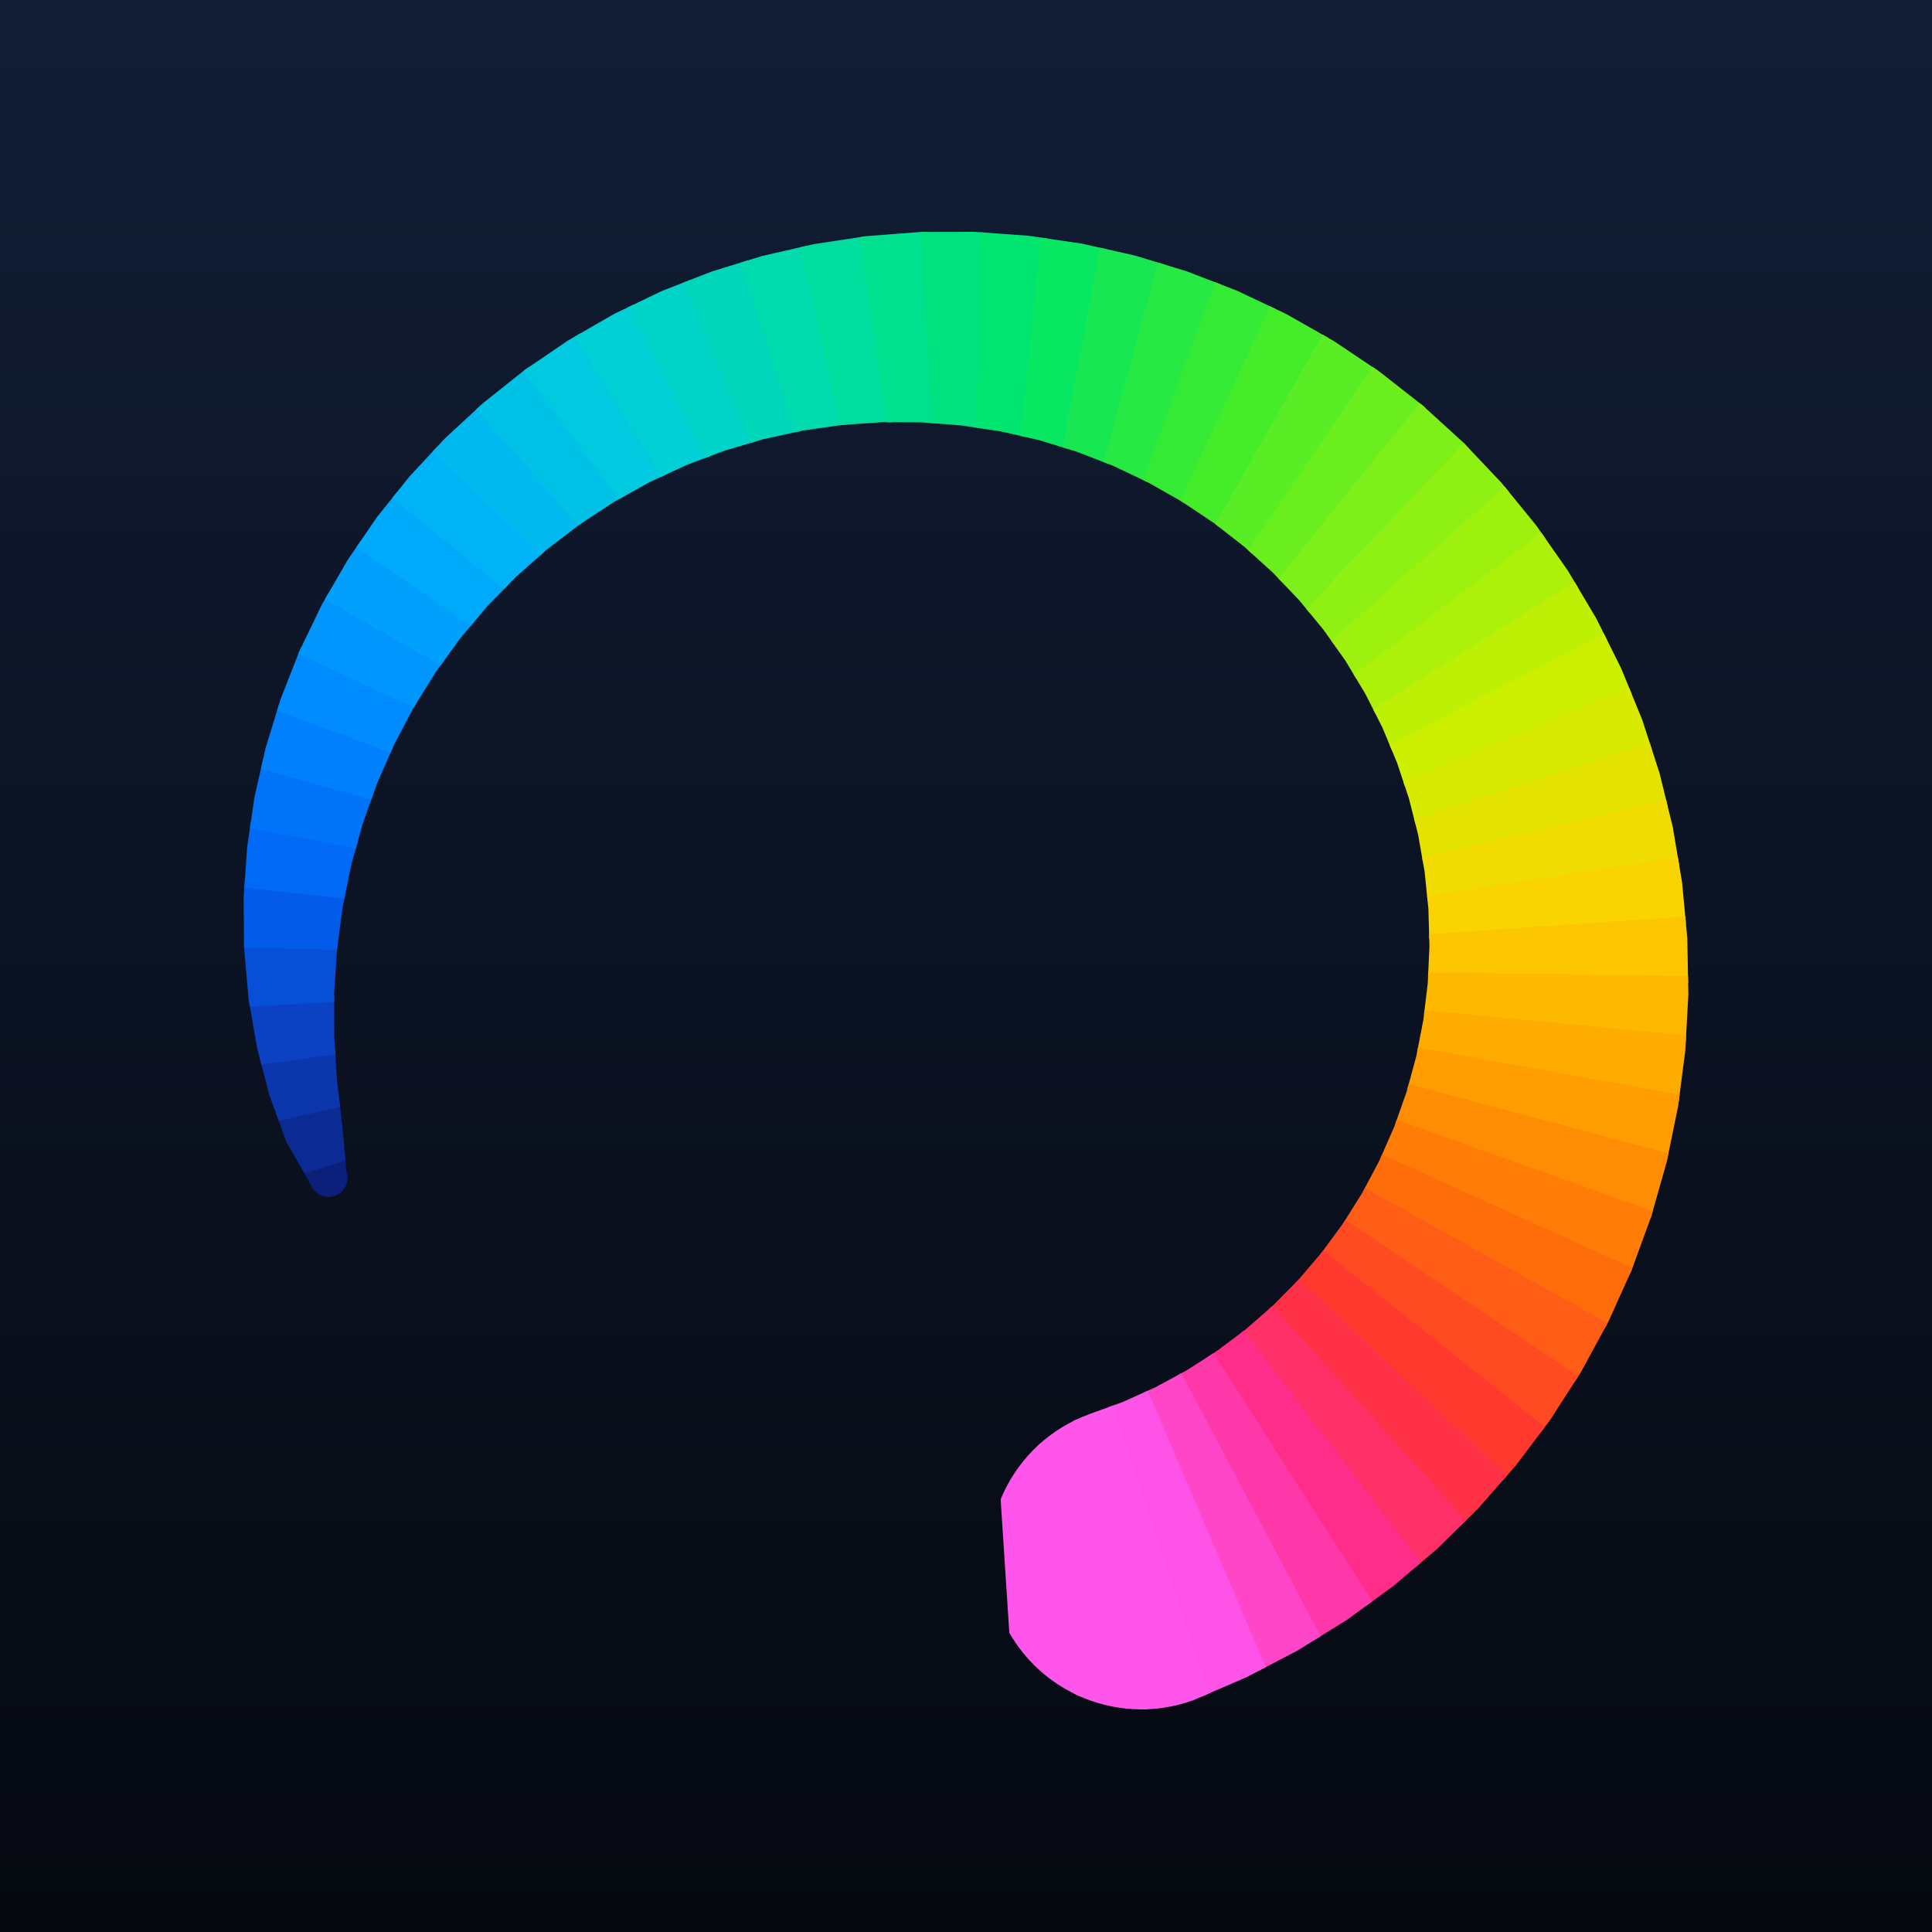
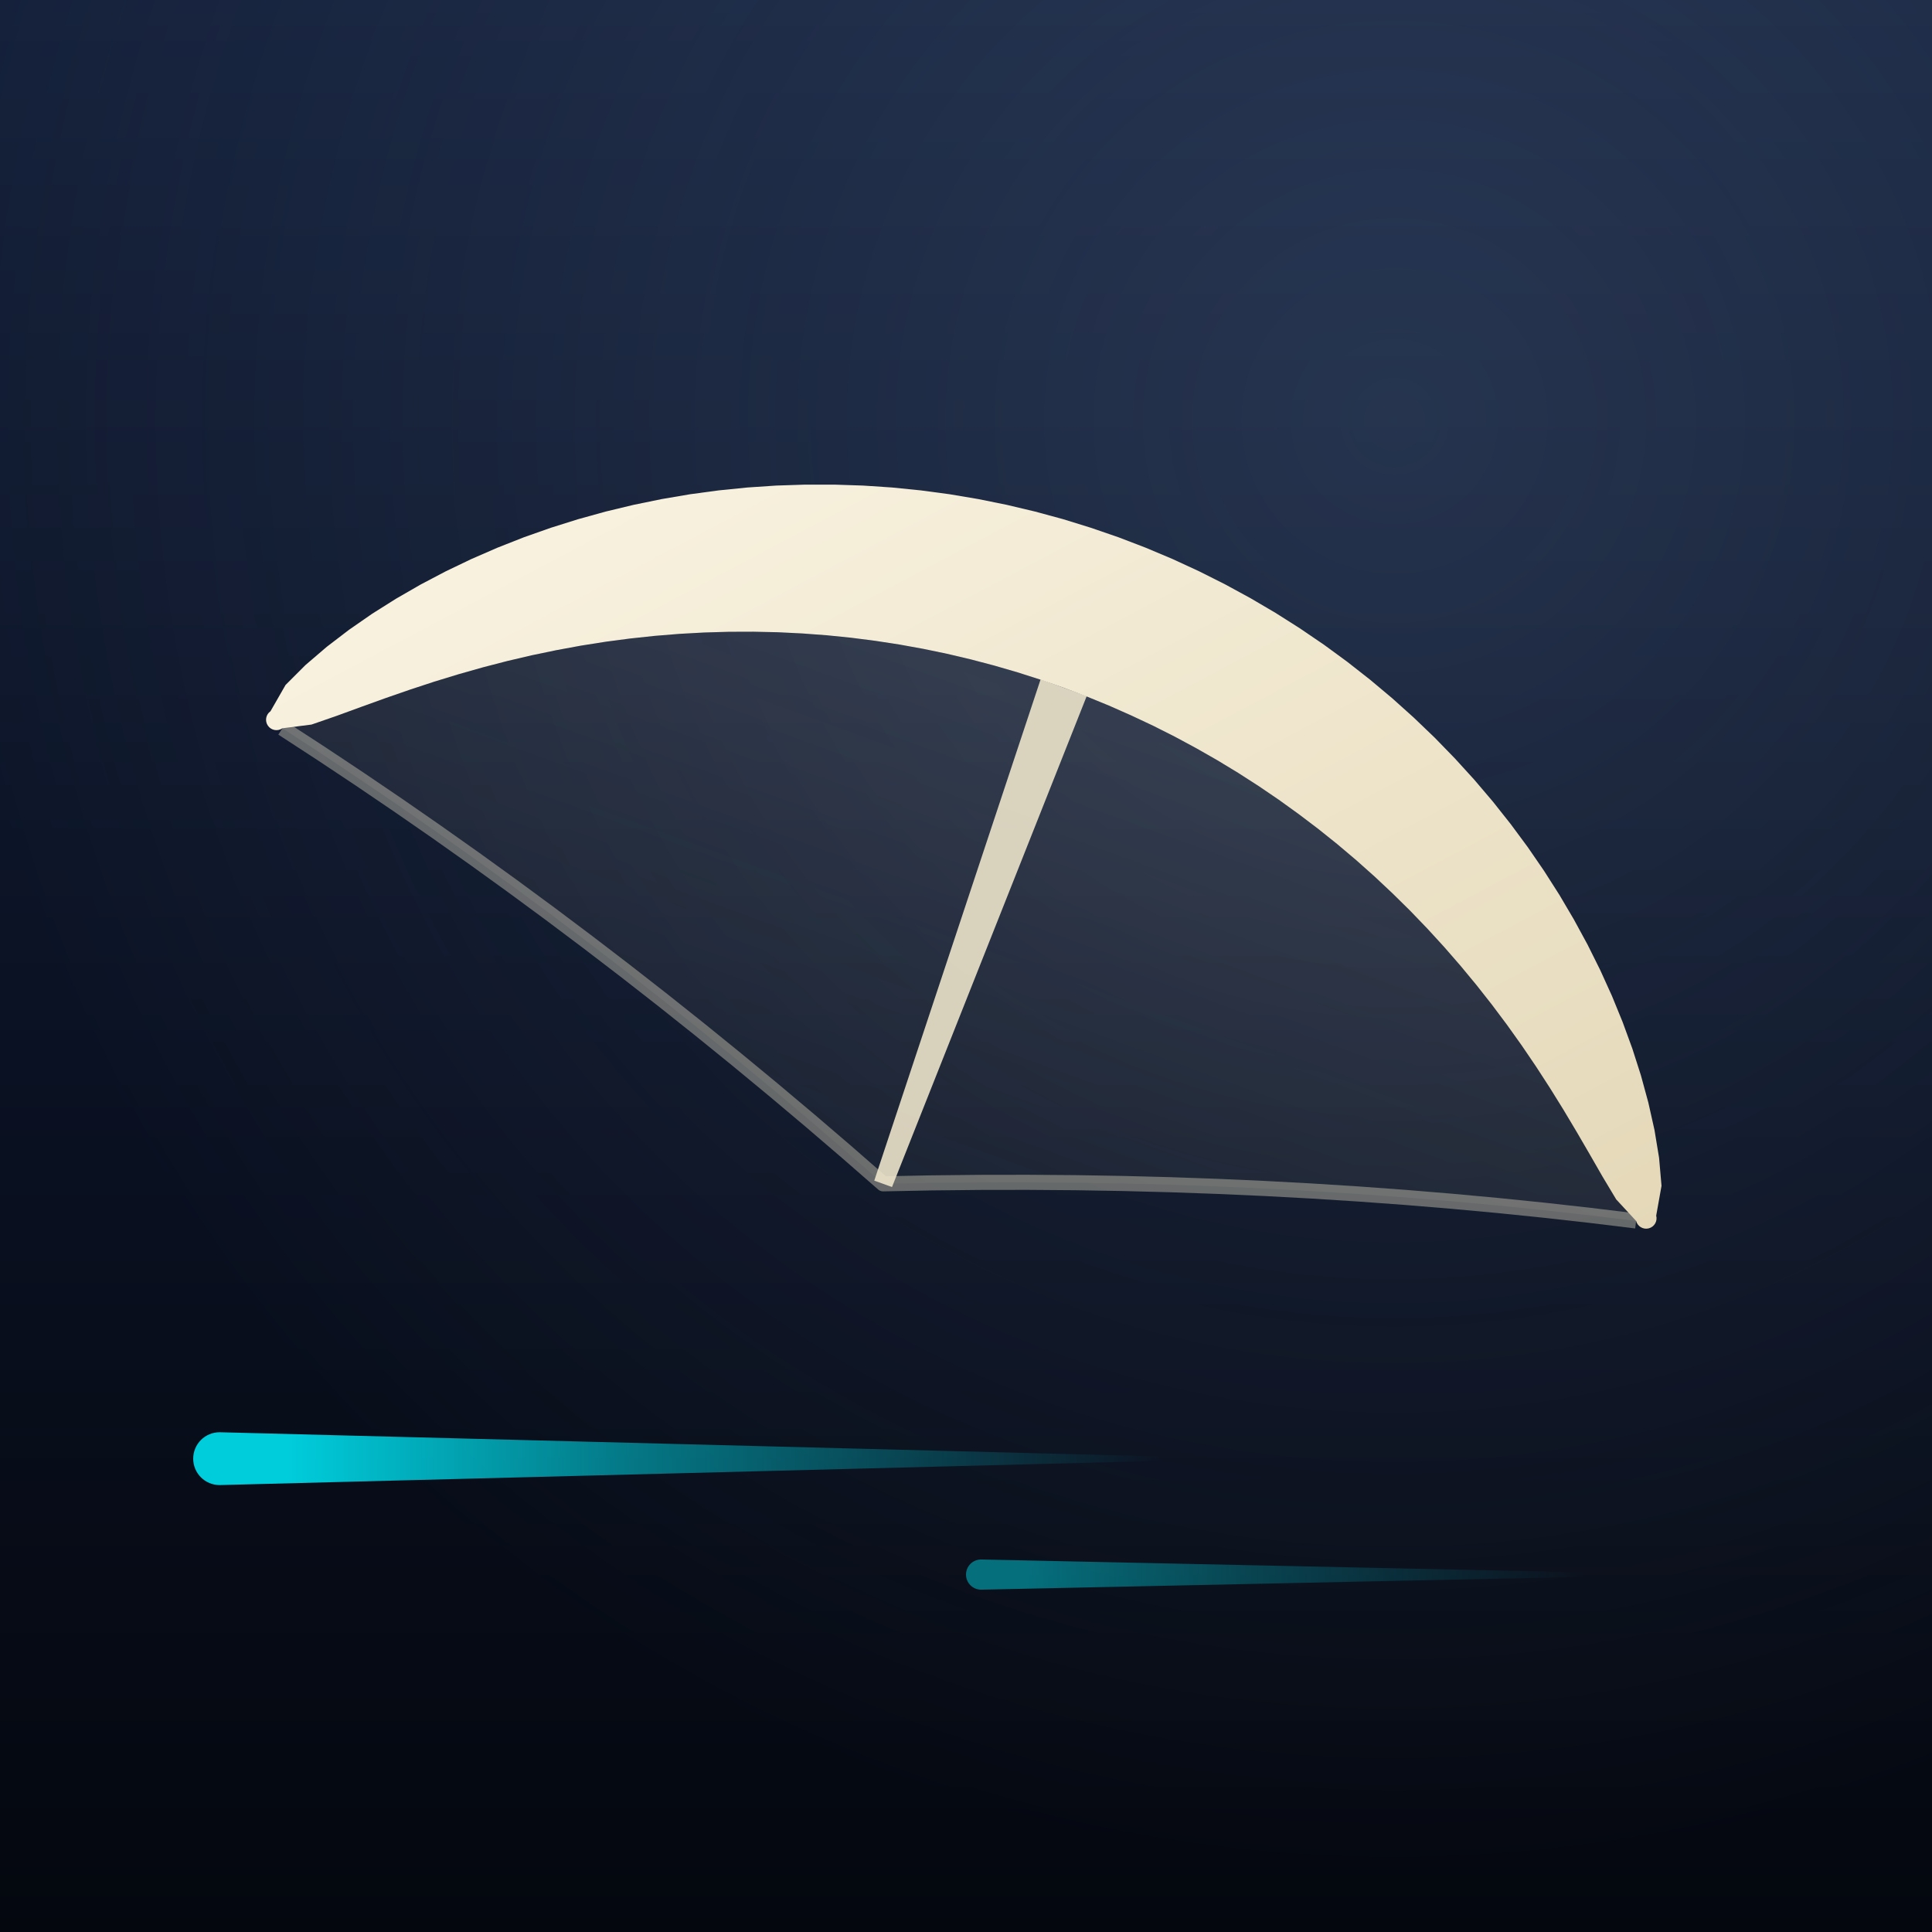
<svg xmlns="http://www.w3.org/2000/svg" viewBox="0 0 512 512" width="512" height="512" role="img" aria-label="FoilSpot">
  <defs>
    <linearGradient id="fs-meri" x1="0" y1="0" x2="0" y2="1">
-       <stop offset="0" stop-color="#121D35" />
-       <stop offset="1" stop-color="#05080F" />
+       <stop offset="0" stop-color="#15213B" />
+       <stop offset=".55" stop-color="#0A1122" />
+       <stop offset="1" stop-color="#04070E" />
    </linearGradient>
-     <clipPath id="fs-kaari">
-       <path d="M82.36 313.95L75.87 302.55 71.4 290.27 68.09 277.55 65.86 264.53 64.69 251.3 64.57 237.97 65.49 224.6 67.44 211.29 70.42 198.12 74.4 185.17 79.37 172.5 85.31 160.2 92.17 148.35 99.93 137 108.55 126.24 117.98 116.12 128.17 106.7 139.06 98.04 150.6 90.19 162.73 83.21 175.38 77.13 188.48 72 201.97 67.84 215.76 64.68 229.78 62.56 243.96 61.47 258.21 61.44 272.46 62.47 286.63 64.55 300.64 67.69 314.41 71.87 327.87 77.06 340.93 83.25 353.53 90.41 365.59 98.5 377.04 107.47 387.82 117.29 397.87 127.9 407.12 139.25 415.53 151.27 423.04 163.91 429.62 177.1 435.21 190.76 439.78 204.83 443.31 219.22 445.77 233.87 447.15 248.68 447.43 263.58 446.61 278.5 444.69 293.33 441.67 308.02 437.57 322.46 432.4 336.59 426.2 350.33 418.98 363.59 410.8 376.31 401.68 388.41 391.67 399.82 380.84 410.48 369.22 420.33 356.89 429.32 343.91 437.38 330.35 444.47 316.28 450.56A40.33 40.33 0 0 1 288.69 374.76L297.54 371.54 306.16 367.66 314.49 363.15 322.48 358.02 330.1 352.31 337.3 346.03 344.03 339.23 350.27 331.92 355.97 324.16 361.1 315.98 365.62 307.42 369.52 298.53 372.76 289.35 375.33 279.93 377.2 270.32 378.37 260.57 378.82 250.73 378.54 240.86 377.54 231.01 375.82 221.22 373.37 211.56 370.21 202.08 366.36 192.83 361.82 183.86 356.63 175.22 350.79 166.96 344.35 159.13 337.33 151.76 329.77 144.91 321.7 138.61 313.16 132.91 304.2 127.82 294.86 123.39 285.19 119.65 275.24 116.61 265.06 114.3 254.71 112.74 244.23 111.93 233.69 111.89 223.14 112.62 212.63 114.13 202.22 116.41 191.97 119.45 181.93 123.24 172.16 127.77 162.71 133.02 153.64 138.97 144.98 145.58 136.79 152.83 129.12 160.69 122.01 169.12 115.5 178.08 109.62 187.52 104.41 197.4 99.9 207.69 96.12 218.31 93.08 229.24 90.8 240.41 89.3 251.77 88.56 263.29 88.59 274.91 89.34 286.59 90.73 298.35 91.83 310.5A5.04 5.04 0 0 1 82.36 313.95Z" />
-     </clipPath>
+     <radialGradient id="fs-hehku" cx=".72" cy=".22" r=".75">
+       <stop offset="0" stop-color="#96B9EB" stop-opacity=".16" />
+       <stop offset="1" stop-color="#96B9EB" stop-opacity="0" />
+     </radialGradient>
+     <linearGradient id="fs-reuna" x1="0" y1="0" x2="1" y2="1">
+       <stop offset="0" stop-color="#FBF5E4" />
+       <stop offset="1" stop-color="#E4D8B8" />
+     </linearGradient>
+     <linearGradient id="fs-kangas" gradientUnits="userSpaceOnUse" x1="296.4" y1="142.38" x2="234.04" y2="313.73">
+       <stop offset="0" stop-color="#F0E7CE" stop-opacity=".13" />
+       <stop offset="1" stop-color="#F0E7CE" stop-opacity=".045" />
+     </linearGradient>
+     <linearGradient id="fs-juova" x1="0" y1="0" x2="1" y2="0">
+       <stop offset="0" stop-color="#00cddc" />
+       <stop offset=".1" stop-color="#00cddc" />
+       <stop offset=".45" stop-color="#00cddc" stop-opacity=".55" />
+       <stop offset="1" stop-color="#00cddc" stop-opacity="0" />
+     </linearGradient>
  </defs>
  <rect width="512" height="512" fill="url(#fs-meri)" />
-   <g clip-path="url(#fs-kaari)">
-     <path d="M256 256L-156.72 558.99A512 512 0 0 1 -182.88 519.69Z" fill="#0c1e78" />
-     <path d="M256 256L-180.25 524.01A512 512 0 0 1 -203.08 482.69Z" fill="#0c1e78" />
-     <path d="M256 256L-200.82 487.21A512 512 0 0 1 -220.17 444.15Z" fill="#0c1e78" />
-     <path d="M256 256L-218.29 448.85A512 512 0 0 1 -234.04 404.34Z" fill="#0c1f7b" />
-     <path d="M256 256L-232.55 409.18A512 512 0 0 1 -244.58 363.53Z" fill="#0c2a93" />
-     <path d="M256 256L-243.49 368.47A512 512 0 0 1 -251.73 321.98Z" fill="#0c36ac" />
-     <path d="M256 256L-251.05 327A512 512 0 0 1 -255.44 279.99Z" fill="#0b41c3" />
-     <path d="M256 256L-255.18 285.04A512 512 0 0 1 -255.68 237.84Z" fill="#074fd6" />
-     <path d="M256 256L-255.83 242.89A512 512 0 0 1 -252.45 195.8Z" fill="#035ce9" />
-     <path d="M256 256L-253.02 200.83A512 512 0 0 1 -245.77 154.18Z" fill="#0069f6" />
-     <path d="M256 256L-246.76 159.14A512 512 0 0 1 -235.7 113.25Z" fill="#0074f9" />
-     <path d="M256 256L-237.08 118.11A512 512 0 0 1 -222.29 73.28Z" fill="#0080fc" />
-     <path d="M256 256L-224.07 78.02A512 512 0 0 1 -205.63 34.56Z" fill="#008bff" />
-     <path d="M256 256L-207.8 39.13A512 512 0 0 1 -185.85 -2.67Z" fill="#0096fe" />
-     <path d="M256 256L-188.39 1.71A512 512 0 0 1 -163.08 -38.14Z" fill="#00a0fc" />
-     <path d="M256 256L-165.96 -33.99A512 512 0 0 1 -137.46 -71.62Z" fill="#00aafb" />
-     <path d="M256 256L-140.68 -67.72A512 512 0 0 1 -109.17 -102.88Z" fill="#00b3f6" />
-     <path d="M256 256L-112.7 -99.25A512 512 0 0 1 -78.41 -131.7Z" fill="#00baef" />
-     <path d="M256 256L-82.23 -128.38A512 512 0 0 1 -45.38 -157.9Z" fill="#00c2e7" />
-     <path d="M256 256L-49.46 -154.9A512 512 0 0 1 -10.31 -181.29Z" fill="#00c9e0" />
-     <path d="M256 256L-14.62 -178.64A512 512 0 0 1 26.56 -201.71Z" fill="#00cfd5" />
-     <path d="M256 256L22.05 -199.42A512 512 0 0 1 64.99 -219.04Z" fill="#00d3c7" />
-     <path d="M256 256L60.31 -217.13A512 512 0 0 1 104.72 -233.14Z" fill="#00d6b9" />
-     <path d="M256 256L99.89 -231.62A512 512 0 0 1 145.47 -243.93Z" fill="#00daac" />
-     <path d="M256 256L140.54 -242.81A512 512 0 0 1 186.97 -251.33Z" fill="#00dd9d" />
-     <path d="M256 256L181.96 -250.62A512 512 0 0 1 228.94 -255.28Z" fill="#00e08e" />
-     <path d="M256 256L223.89 -254.99A512 512 0 0 1 271.09 -255.78Z" fill="#00e27f" />
-     <path d="M256 256L266.04 -255.9A512 512 0 0 1 313.14 -252.8Z" fill="#00e570" />
-     <path d="M256 256L308.11 -253.34A512 512 0 0 1 354.81 -246.38Z" fill="#08e761" />
-     <path d="M256 256L349.84 -247.33A512 512 0 0 1 395.8 -236.54Z" fill="#17e852" />
-     <path d="M256 256L390.93 -237.9A512 512 0 0 1 435.84 -223.37Z" fill="#26e943" />
-     <path d="M256 256L431.1 -225.13A512 512 0 0 1 474.67 -206.95Z" fill="#35ea34" />
-     <path d="M256 256L470.08 -209.09A512 512 0 0 1 512.01 -187.4Z" fill="#45ec2a" />
-     <path d="M256 256L507.62 -189.91A512 512 0 0 1 547.62 -164.83Z" fill="#58ed24" />
-     <path d="M256 256L543.45 -167.69A512 512 0 0 1 581.25 -139.42Z" fill="#6bee1e" />
-     <path d="M256 256L577.33 -142.61A512 512 0 0 1 612.68 -111.32Z" fill="#7def19" />
-     <path d="M256 256L609.03 -114.83A512 512 0 0 1 641.69 -80.73Z" fill="#8ff013" />
-     <path d="M256 256L638.34 -84.53A512 512 0 0 1 668.08 -47.86Z" fill="#9ef00e" />
-     <path d="M256 256L665.06 -51.92A512 512 0 0 1 691.68 -12.93Z" fill="#adf00a" />
-     <path d="M256 256L689 -17.22A512 512 0 0 1 712.33 23.82Z" fill="#bdf005" />
-     <path d="M256 256L710.01 19.32A512 512 0 0 1 729.88 62.15Z" fill="#ccf000" />
-     <path d="M256 256L727.94 57.47A512 512 0 0 1 744.22 101.79Z" fill="#d8ea00" />
-     <path d="M256 256L742.68 96.97A512 512 0 0 1 755.26 142.47Z" fill="#e4e300" />
-     <path d="M256 256L754.11 137.55A512 512 0 0 1 762.9 183.93Z" fill="#f0dc00" />
-     <path d="M256 256L762.17 178.92A512 512 0 0 1 767.11 225.87Z" fill="#fad400" />
-     <path d="M256 256L766.79 220.83A512 512 0 0 1 767.86 268.02Z" fill="#fcc700" />
-     <path d="M256 256L767.95 262.96A512 512 0 0 1 765.13 310.09Z" fill="#fdb900" />
-     <path d="M256 256L765.64 305.06A512 512 0 0 1 758.96 351.79Z" fill="#feac00" />
-     <path d="M256 256L759.88 346.82A512 512 0 0 1 749.37 392.84Z" fill="#ff9d01" />
-     <path d="M256 256L750.7 387.96A512 512 0 0 1 736.44 432.97Z" fill="#ff8d04" />
-     <path d="M256 256L738.17 428.21A512 512 0 0 1 720.26 471.89Z" fill="#ff7d07" />
-     <path d="M256 256L722.37 467.29A512 512 0 0 1 700.92 509.35Z" fill="#ff6d0b" />
-     <path d="M256 256L703.41 504.94A512 512 0 0 1 678.57 545.09Z" fill="#ff5c16" />
-     <path d="M256 256L681.41 540.9A512 512 0 0 1 653.36 578.88Z" fill="#ff4a22" />
-     <path d="M256 256L656.53 574.93A512 512 0 0 1 625.45 610.47Z" fill="#ff392d" />
-     <path d="M256 256L628.94 606.8A512 512 0 0 1 595.04 639.66Z" fill="#ff3146" />
-     <path d="M256 256L598.81 636.29A512 512 0 0 1 562.33 666.25Z" fill="#ff2f68" />
-     <path d="M256 256L566.37 663.2A512 512 0 0 1 527.54 690.06Z" fill="#ff2d89" />
-     <path d="M256 256L531.82 687.36A512 512 0 0 1 490.91 710.93Z" fill="#ff38a9" />
-     <path d="M256 256L495.4 708.58A512 512 0 0 1 452.69 728.71Z" fill="#ff45c8" />
-     <path d="M256 256L457.35 726.74A512 512 0 0 1 413.14 743.29Z" fill="#ff53e8" />
-     <path d="M256 256L417.95 741.71A512 512 0 0 1 372.52 754.57Z" fill="#ff55eb" />
-     <path d="M256 256L377.44 753.39A512 512 0 0 1 331.11 762.46Z" fill="#ff55eb" />
-     <path d="M256 256L336.11 761.69A512 512 0 0 1 289.19 766.92Z" fill="#ff55eb" />
-   </g>
+   <rect width="512" height="512" fill="url(#fs-hehku)" />
+   <path d="M58.2 379.56L307.2 385.96L307.2 387.16L58.2 393.56A7 7 0 0 1 58.2 379.56Z" fill="url(#fs-juova)" />
+   <path d="M260 413.28L419.84 416.68L419.84 417.88L260 421.28A4 4 0 0 1 260 413.28Z" fill="url(#fs-juova)" opacity="0.5" />
+   <path d="M74.84 193 82.55 192.02 89.22 189.71 95.73 187.33 102.19 185 108.63 182.77 115.07 180.65 121.52 178.68 127.98 176.85 134.46 175.17 140.95 173.65 147.45 172.3 153.96 171.1 160.48 170.07 167.01 169.21 173.54 168.51 180.07 167.98 186.6 167.62 193.12 167.43 199.64 167.41 206.14 167.55 212.62 167.87 219.09 168.35 225.53 169 231.94 169.82 238.33 170.8 244.68 171.95 250.99 173.26 257.26 174.74 263.49 176.38 269.68 178.18 275.81 180.14 281.88 182.26 287.9 184.54 293.86 186.98 299.75 189.58 305.58 192.32 311.33 195.22 317.01 198.28 322.62 201.48 328.14 204.83 333.58 208.33 338.93 211.97 344.19 215.76 349.36 219.68 354.44 223.75 359.41 227.95 364.28 232.29 369.05 236.77 373.72 241.37 378.27 246.1 382.72 250.96 387.05 255.94 391.27 261.04 395.38 266.26 399.37 271.59 403.26 277.04 407.03 282.59 410.7 288.25 414.28 294.01 417.78 299.87 421.23 305.8 424.69 311.82 428.31 317.86 433.59 323.57Q336.5 311.27 234.04 313.73Q157.12 245.98 74.84 193Z" fill="url(#fs-kangas)" />
+   <path d="M433.59 323.57Q336.5 311.27 234.04 313.73Q157.12 245.98 74.84 193" fill="none" stroke="#F0E7CE" stroke-opacity=".38" stroke-width="4" stroke-linejoin="round" />
+   <path d="M275.77 180.04L231.69 312.88L236.39 314.58L287.99 184.48Z" fill="#F0E7CE" fill-opacity=".88" />
+   <path d="M71.68 188.49L75.67 181.53 80.95 176.25 86.6 171.41 92.51 166.89 98.64 162.64 104.96 158.66 111.45 154.92 118.1 151.42 124.88 148.17 131.79 145.16 138.82 142.39 145.96 139.87 153.19 137.6 160.51 135.57 167.91 133.79 175.37 132.26 182.89 130.98 190.46 129.96 198.07 129.19 205.71 128.68 213.38 128.43 221.05 128.43 228.72 128.68 236.39 129.19 244.04 129.96 251.67 130.98 259.26 132.26 266.81 133.79 274.31 135.57 281.75 137.59 289.11 139.87 296.4 142.38 303.6 145.14 310.7 148.13 317.7 151.36 324.59 154.82 331.35 158.5 337.99 162.4 344.49 166.52 350.85 170.85 357.05 175.39 363.09 180.13 368.97 185.06 374.67 190.18 380.2 195.48 385.53 200.96 390.68 206.61 395.62 212.42 400.35 218.39 404.88 224.51 409.18 230.77 413.26 237.16 417.1 243.68 420.71 250.32 424.07 257.07 427.18 263.92 430.02 270.87 432.59 277.9 434.87 285.02 436.83 292.21 438.46 299.48 439.67 306.82 440.32 314.26 438.91 322.15A2.75 2.75 0 0 1 433.59 323.57L428.31 317.86 424.69 311.82 421.23 305.8 417.78 299.87 414.28 294.01 410.7 288.25 407.03 282.59 403.26 277.04 399.37 271.59 395.38 266.26 391.27 261.04 387.05 255.94 382.72 250.96 378.27 246.1 373.72 241.37 369.05 236.77 364.28 232.29 359.41 227.95 354.44 223.75 349.36 219.68 344.19 215.76 338.93 211.97 333.58 208.33 328.14 204.83 322.62 201.48 317.01 198.28 311.33 195.22 305.58 192.32 299.75 189.58 293.86 186.98 287.9 184.54 281.88 182.26 275.81 180.14 269.68 178.18 263.49 176.38 257.26 174.74 250.99 173.26 244.68 171.95 238.33 170.8 231.94 169.82 225.53 169 219.09 168.35 212.62 167.87 206.14 167.55 199.64 167.41 193.12 167.43 186.6 167.62 180.07 167.98 173.54 168.51 167.01 169.21 160.48 170.07 153.96 171.1 147.45 172.3 140.95 173.65 134.46 175.17 127.98 176.85 121.52 178.68 115.07 180.65 108.63 182.77 102.19 185 95.73 187.33 89.22 189.71 82.55 192.02 74.84 193A2.75 2.75 0 0 1 71.68 188.49Z" fill="url(#fs-reuna)" />
</svg>
